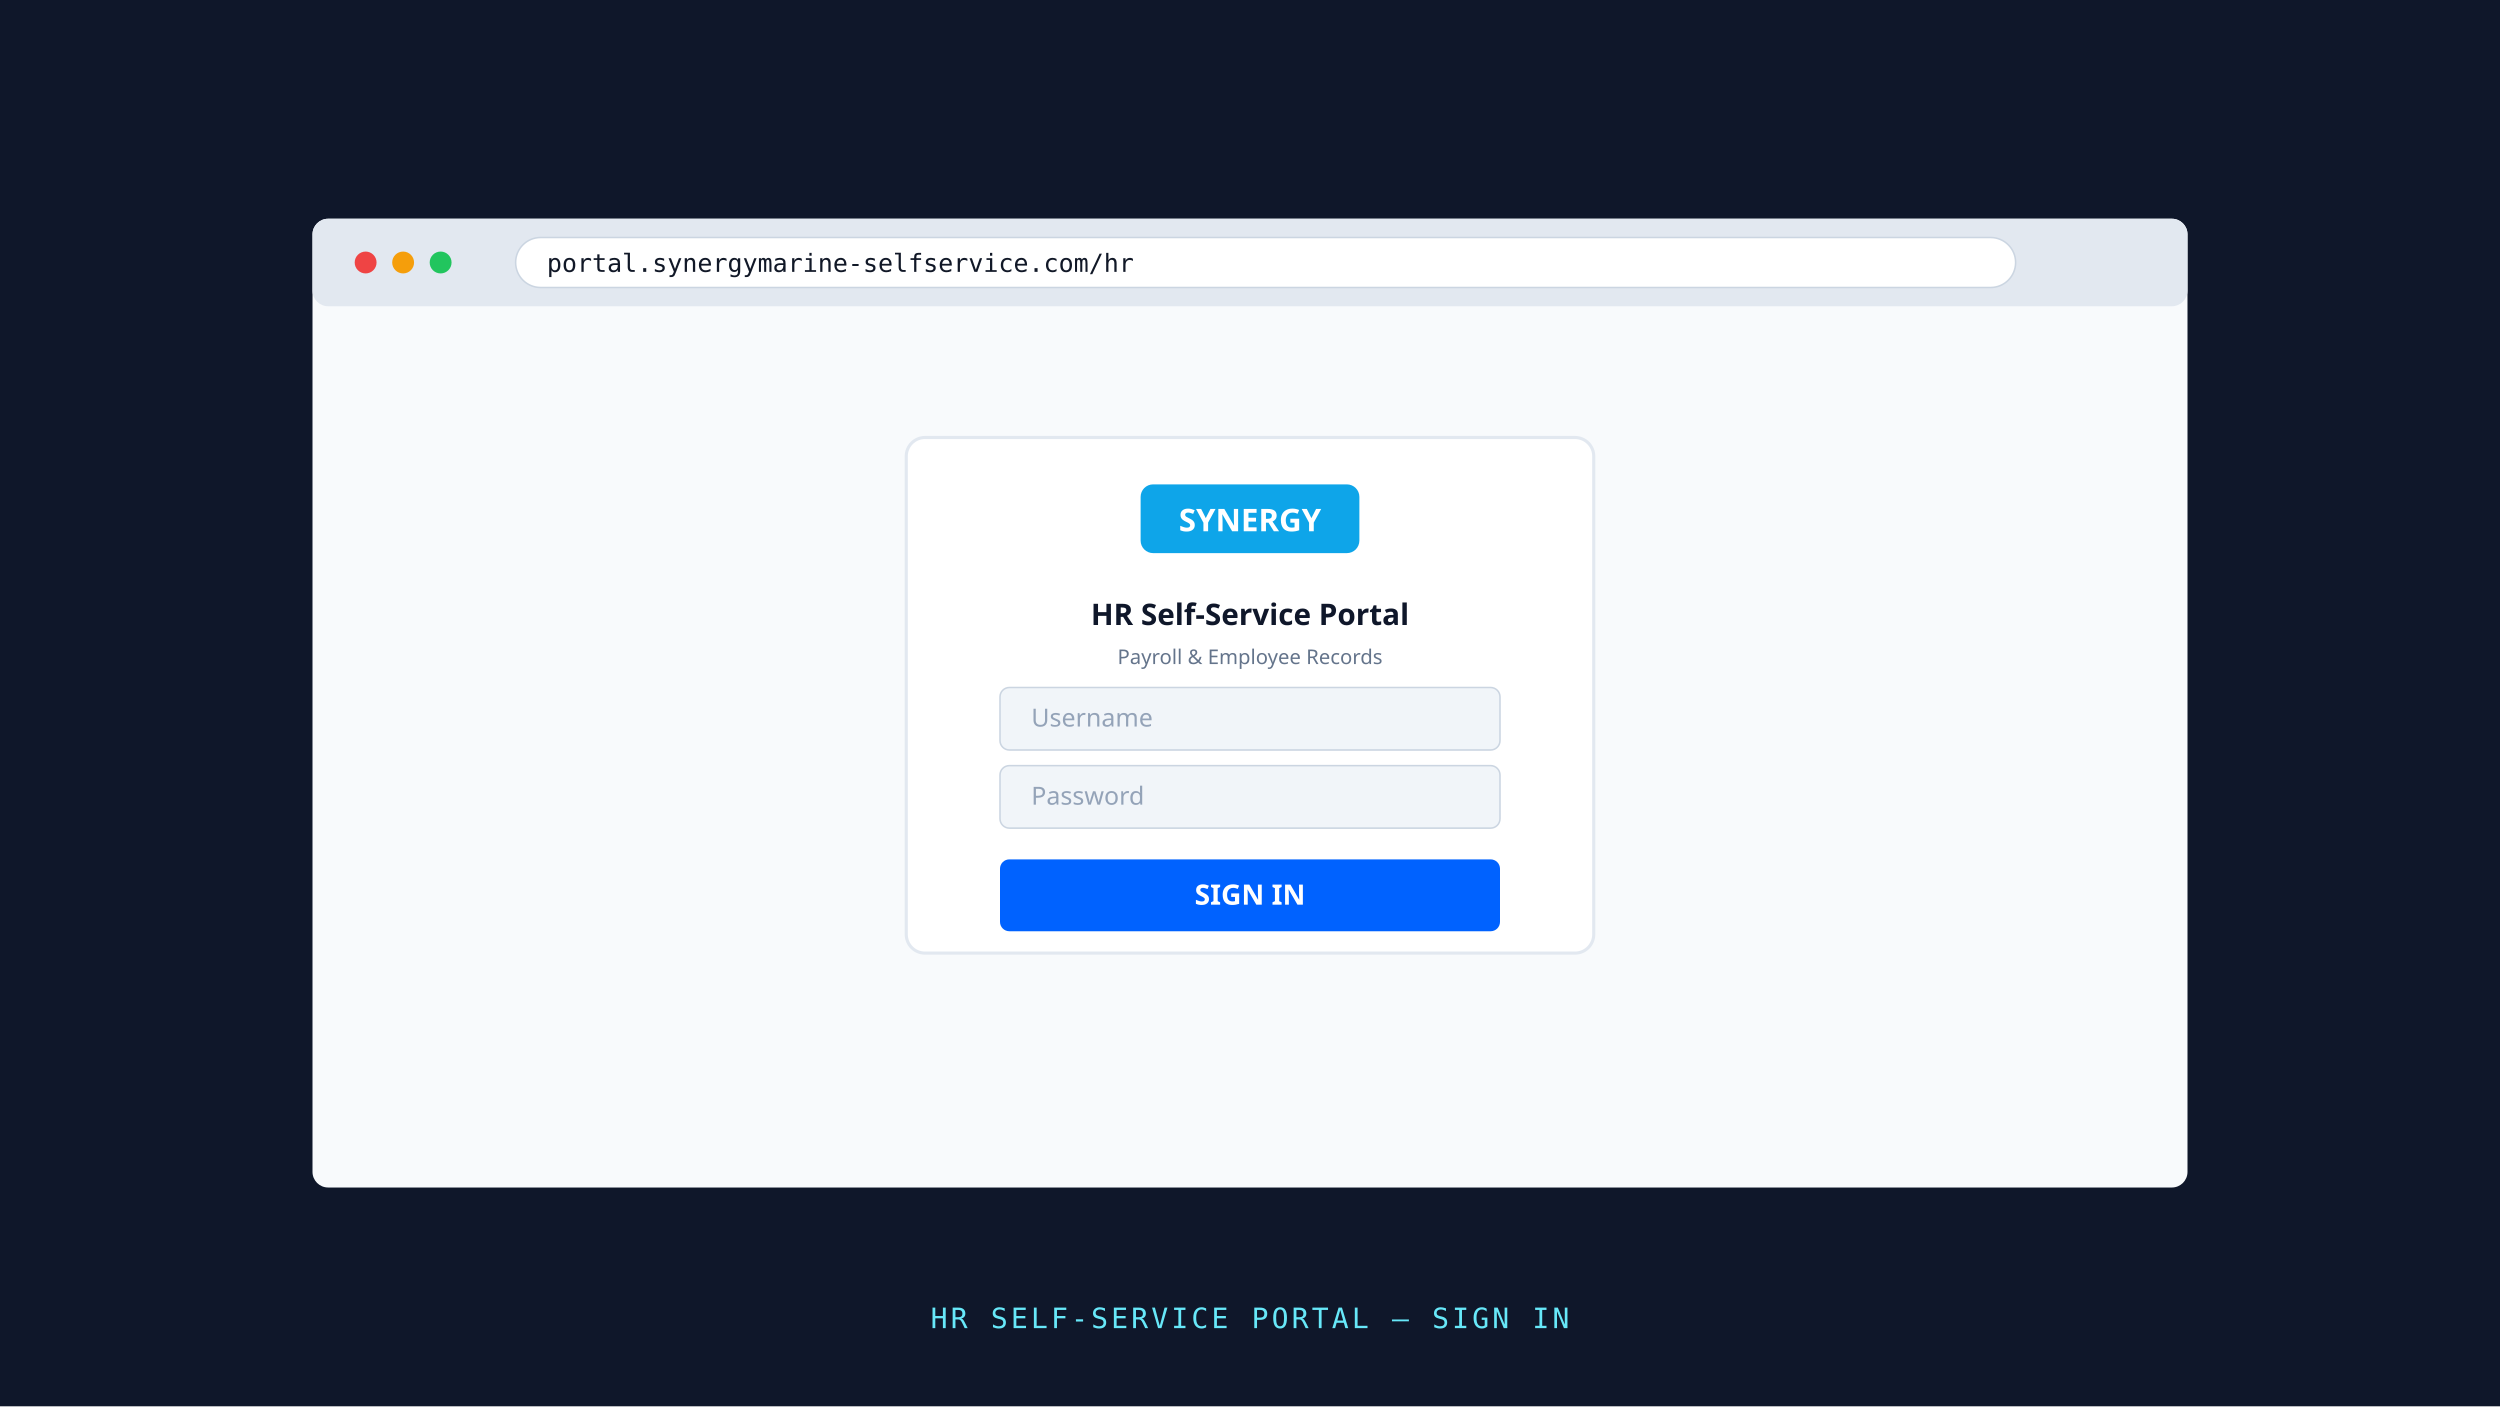
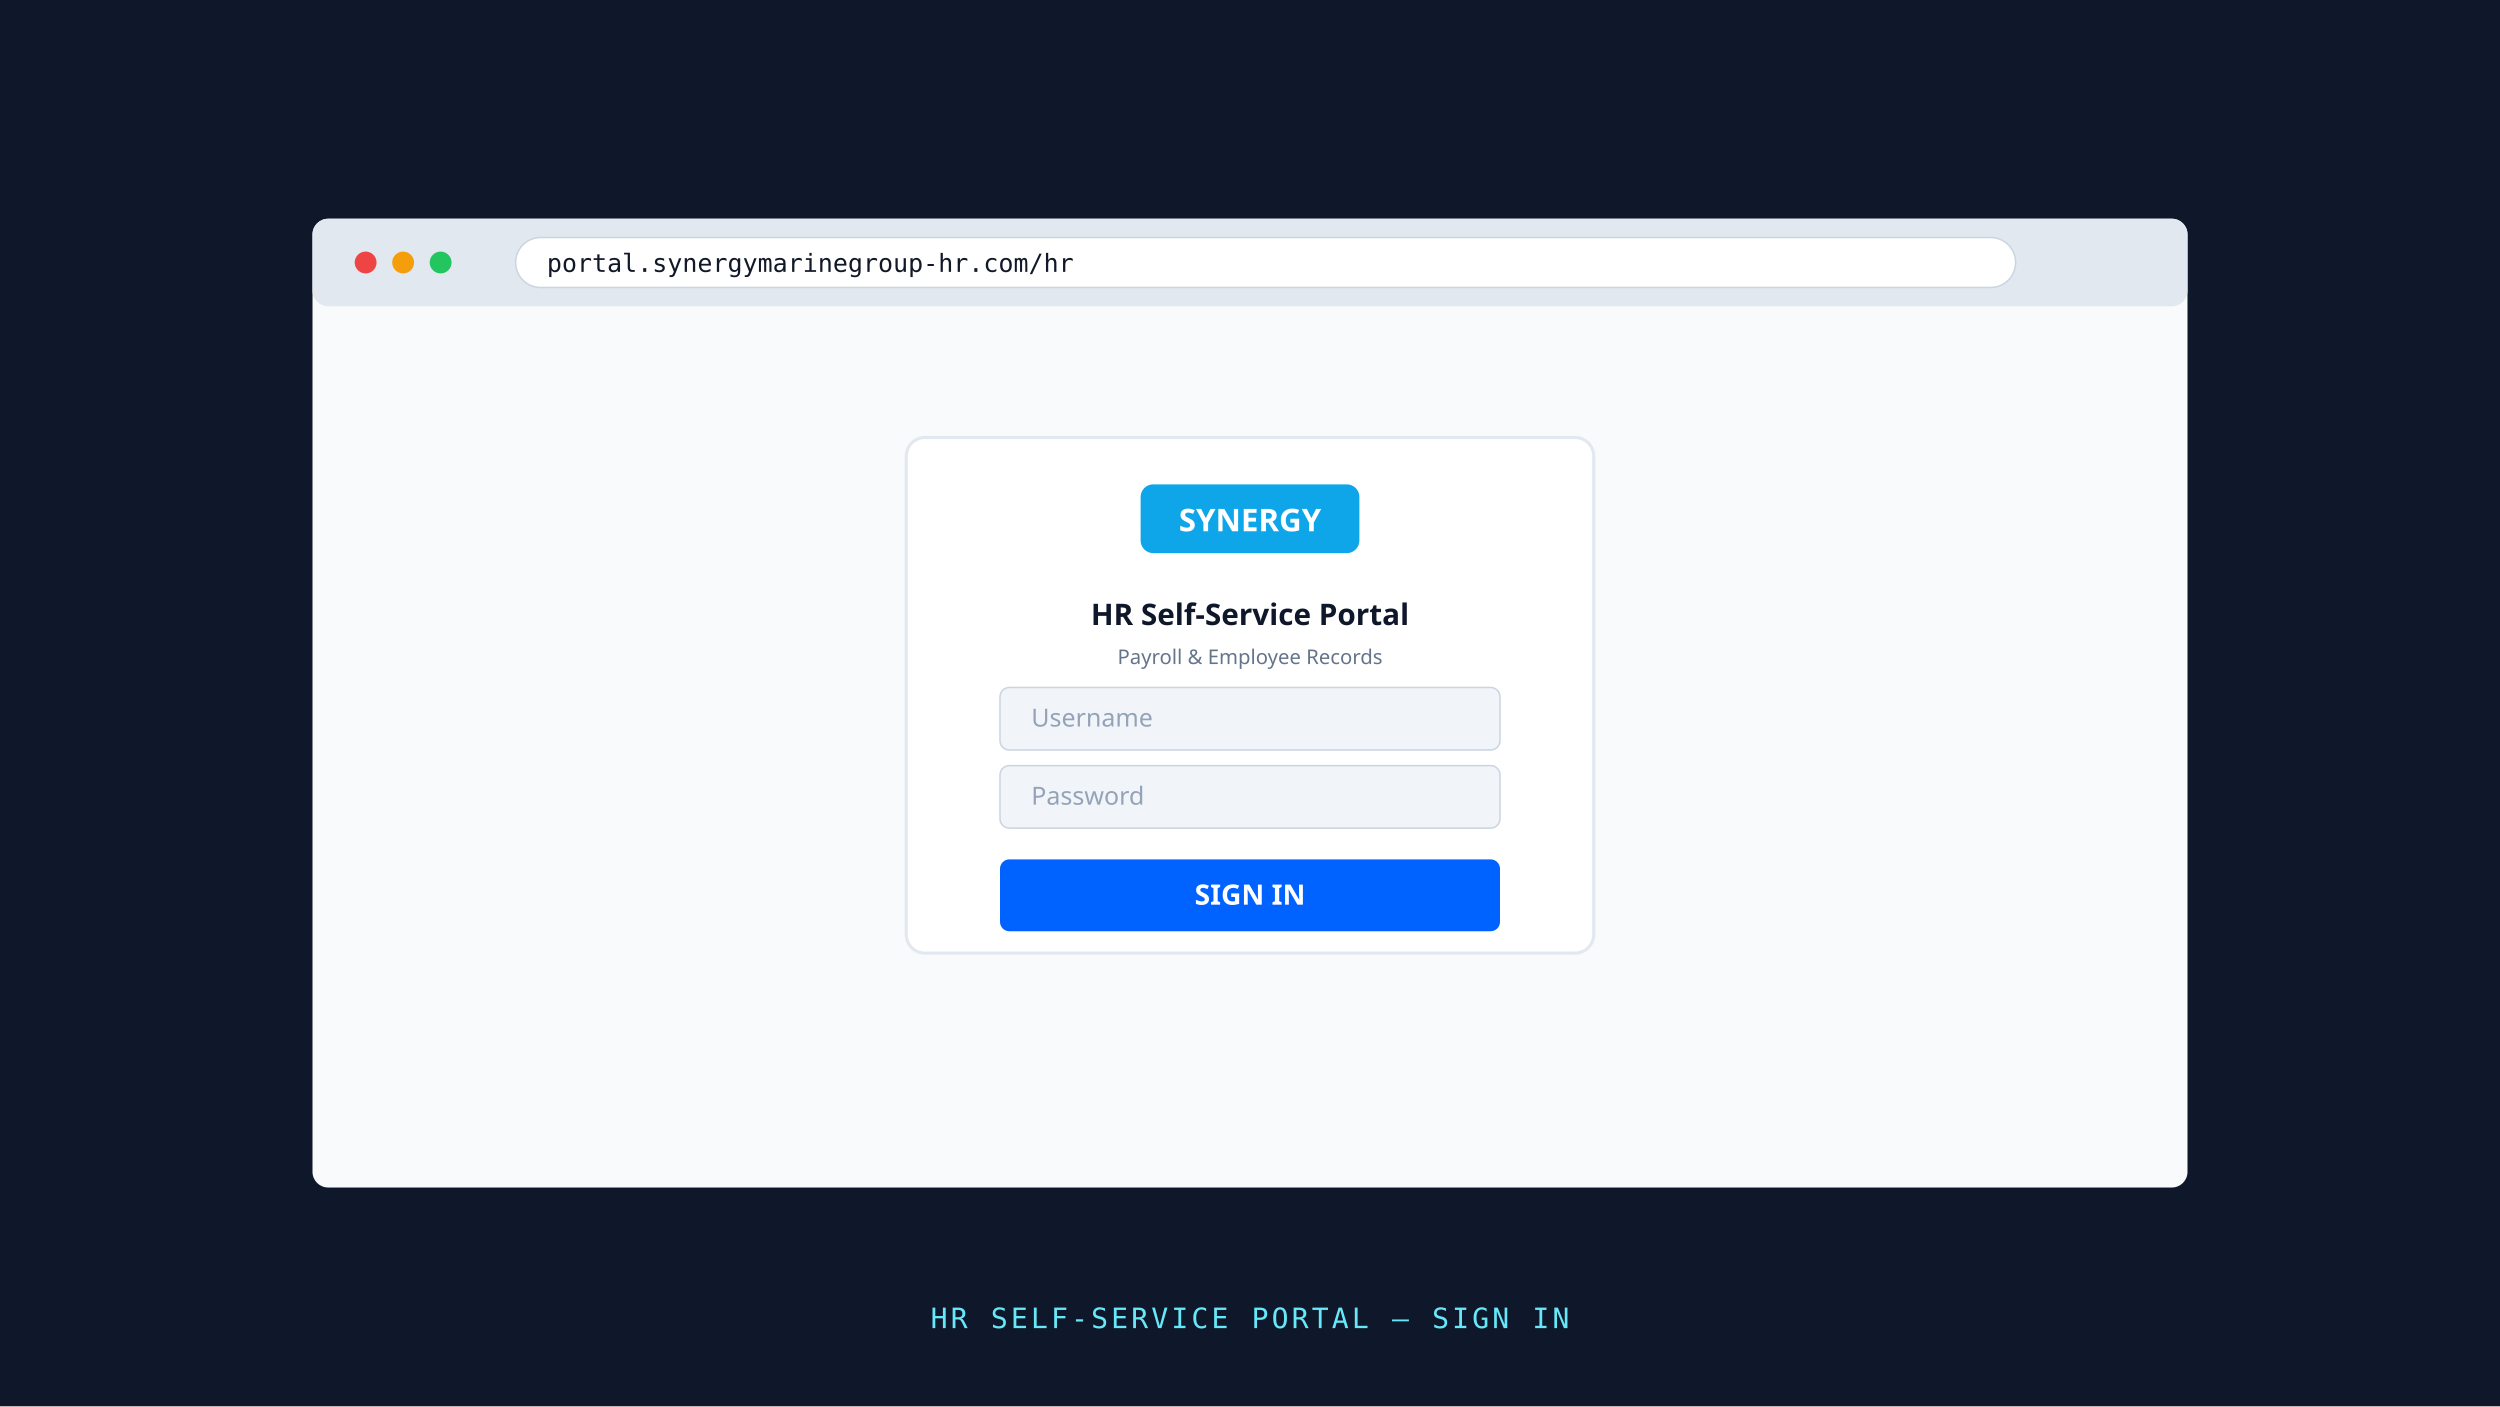
<svg xmlns="http://www.w3.org/2000/svg" viewBox="0 0 1600 900">
  <rect width="1600" height="900" fill="#0f172a" />
  <rect x="200" y="140" width="1200" height="620" rx="10" fill="#f8fafc" />
  <rect x="200" y="140" width="1200" height="56" rx="10" fill="#e2e8f0" />
  <circle cx="234" cy="168" r="7" fill="#ef4444" />
  <circle cx="258" cy="168" r="7" fill="#f59e0b" />
  <circle cx="282" cy="168" r="7" fill="#22c55e" />
  <rect x="330" y="152" width="960" height="32" rx="16" fill="#fff" stroke="#cbd5e1" />
-   <text x="350" y="174" font-family="Space Mono, monospace" font-size="16" fill="#111827">portal.synergymarine-selfservice.com/hr</text>
+   <text x="350" y="174" font-family="Space Mono, monospace" font-size="16" fill="#111827">portal.synergymarinegroup-hr.com/hr</text>
  <g transform="translate(800,340)" text-anchor="middle">
    <rect x="-220" y="-60" width="440" height="330" rx="12" fill="#fff" stroke="#e2e8f0" stroke-width="2" />
    <rect x="-70" y="-30" width="140" height="44" rx="8" fill="#0ea5e9" />
    <text x="0" y="0" font-family="Barlow, sans-serif" font-size="20" font-weight="800" fill="#fff">SYNERGY</text>
    <text x="0" y="60" font-family="Orbitron, sans-serif" font-size="19" font-weight="700" fill="#0f172a">HR Self-Service Portal</text>
    <text x="0" y="85" font-family="Barlow, sans-serif" font-size="13" fill="#64748b">Payroll &amp; Employee Records</text>
    <rect x="-160" y="100" width="320" height="40" rx="6" fill="#f1f5f9" stroke="#cbd5e1" />
    <text x="-140" y="125" font-family="Barlow, sans-serif" font-size="16" fill="#94a3b8" text-anchor="start">Username</text>
    <rect x="-160" y="150" width="320" height="40" rx="6" fill="#f1f5f9" stroke="#cbd5e1" />
    <text x="-140" y="175" font-family="Barlow, sans-serif" font-size="16" fill="#94a3b8" text-anchor="start">Password</text>
    <rect x="-160" y="210" width="320" height="46" rx="6" fill="#0062ff" />
    <text x="0" y="239" font-family="Barlow, sans-serif" font-size="18" font-weight="700" fill="#fff">SIGN IN</text>
  </g>
  <text x="800" y="850" font-family="Space Mono, monospace" font-size="18" fill="#67e8f9" text-anchor="middle" letter-spacing="2">HR SELF-SERVICE PORTAL — SIGN IN</text>
</svg>
